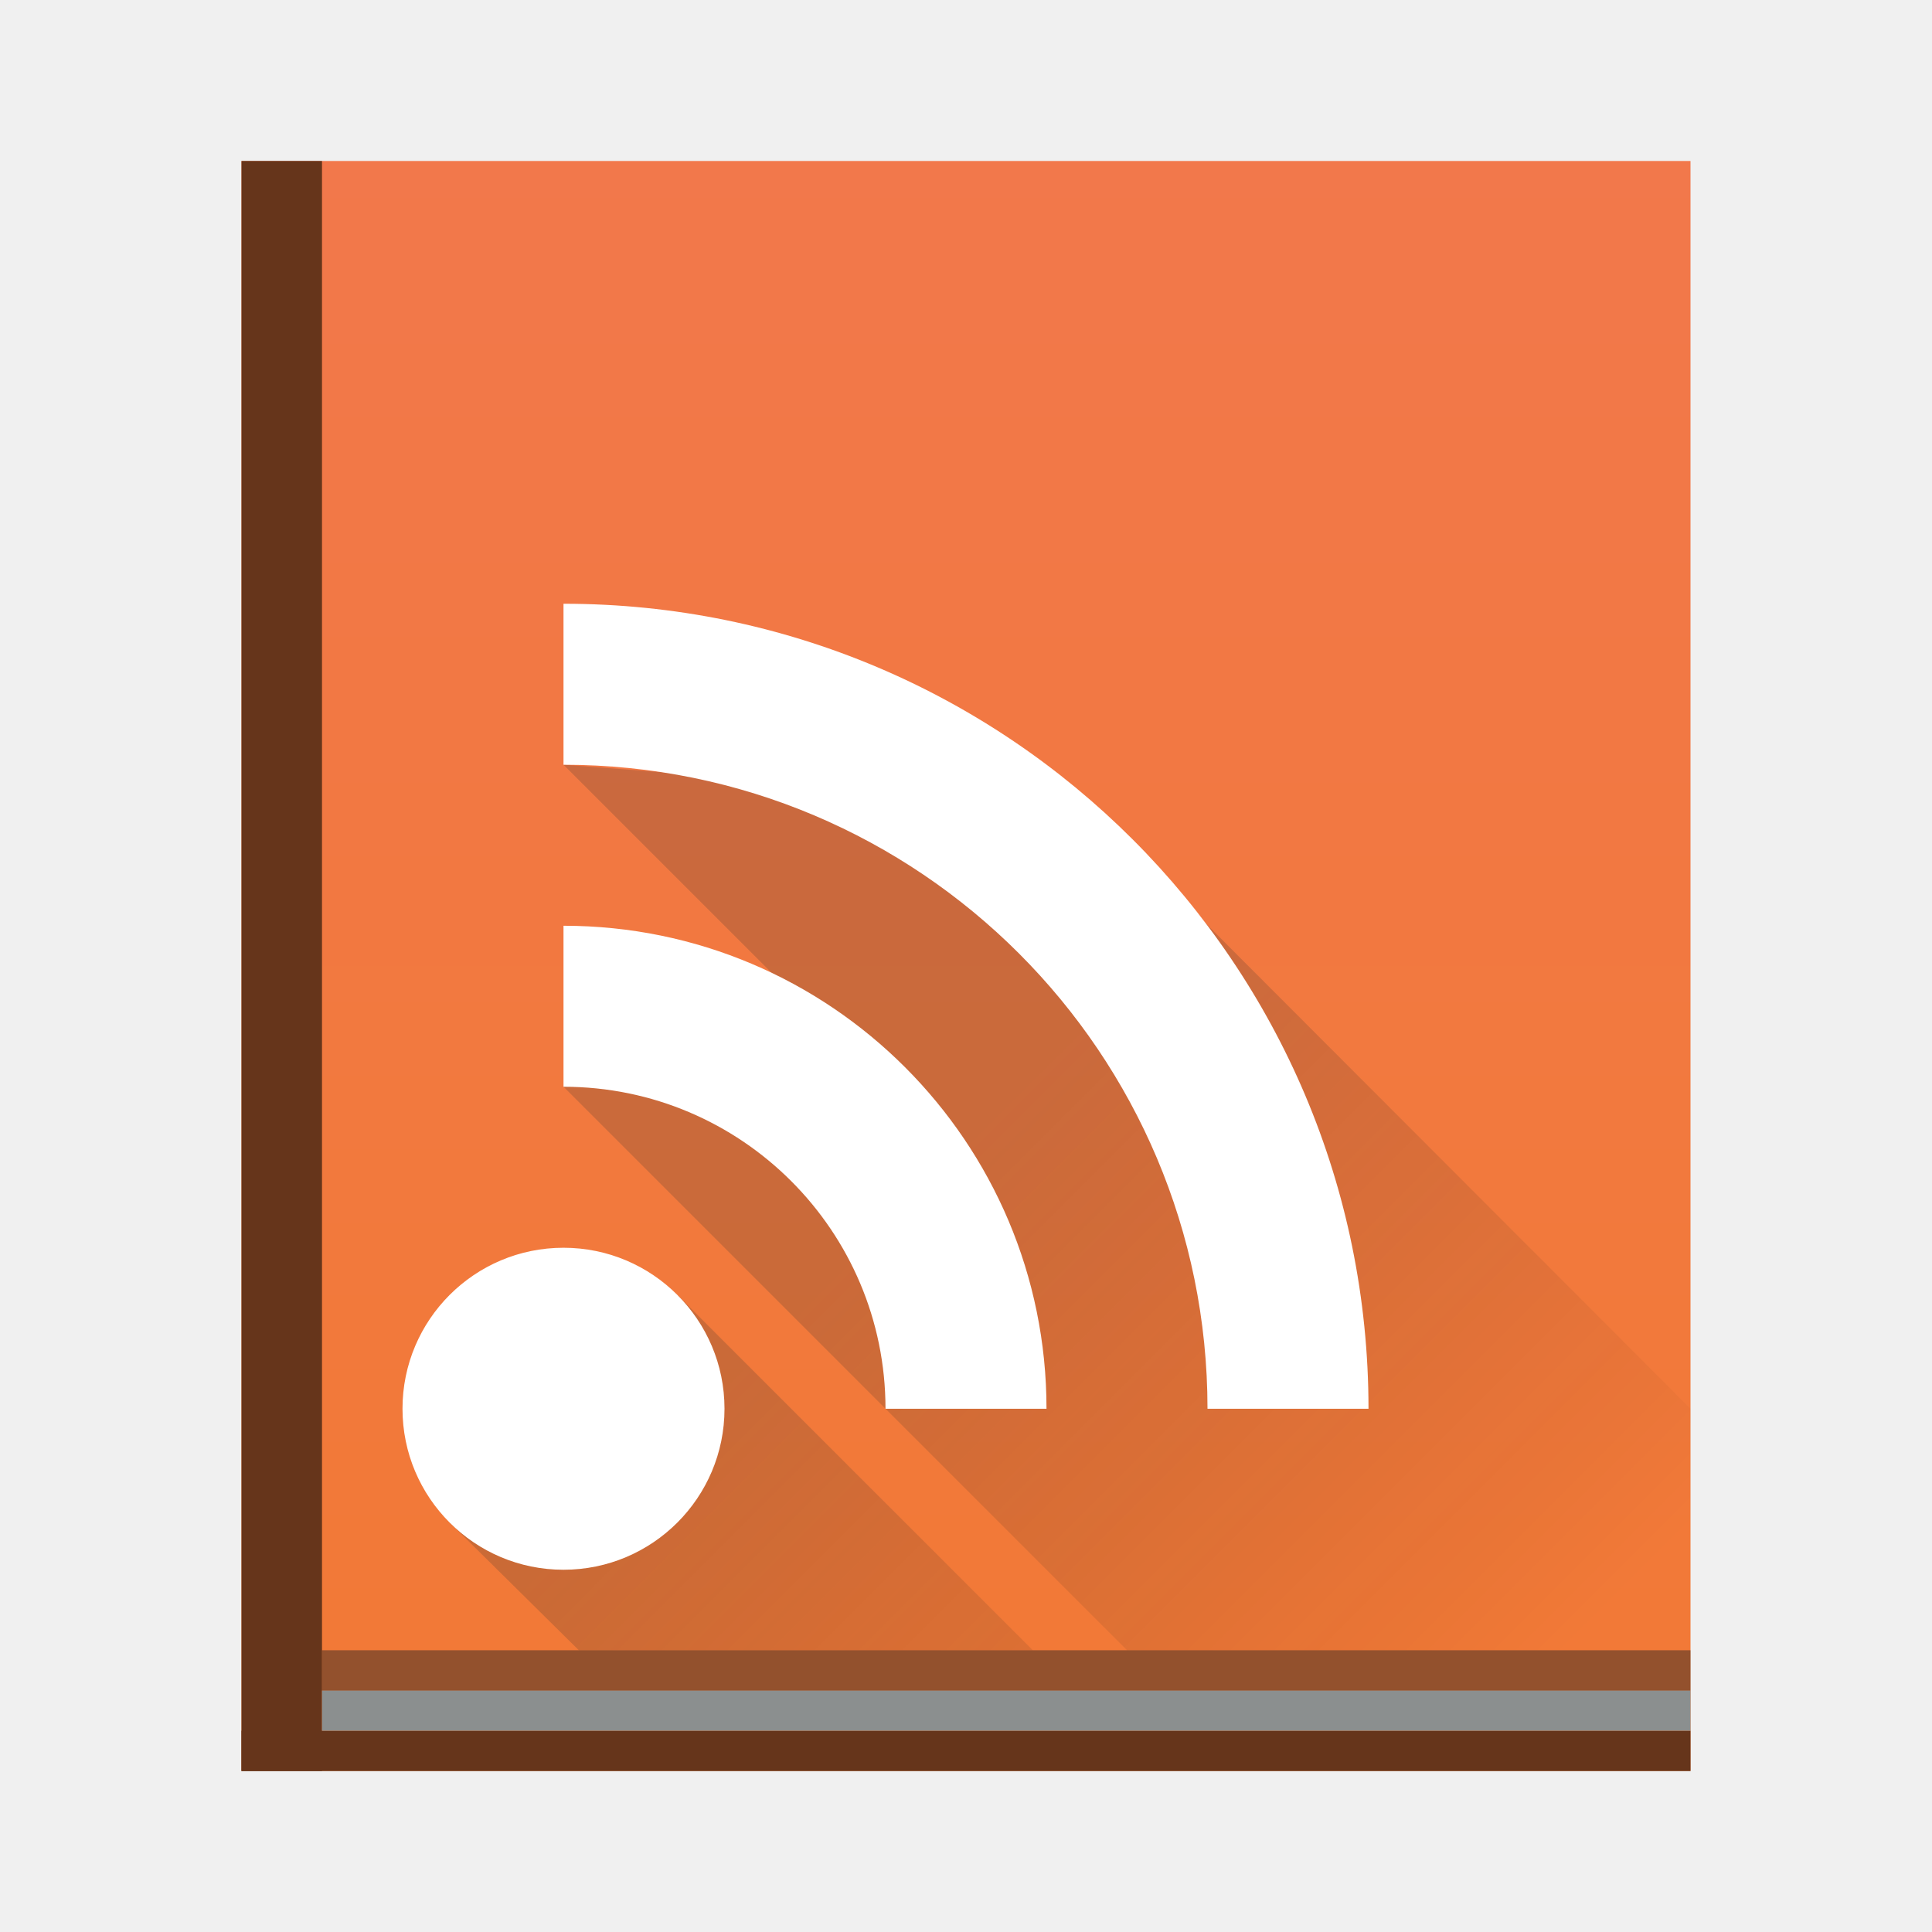
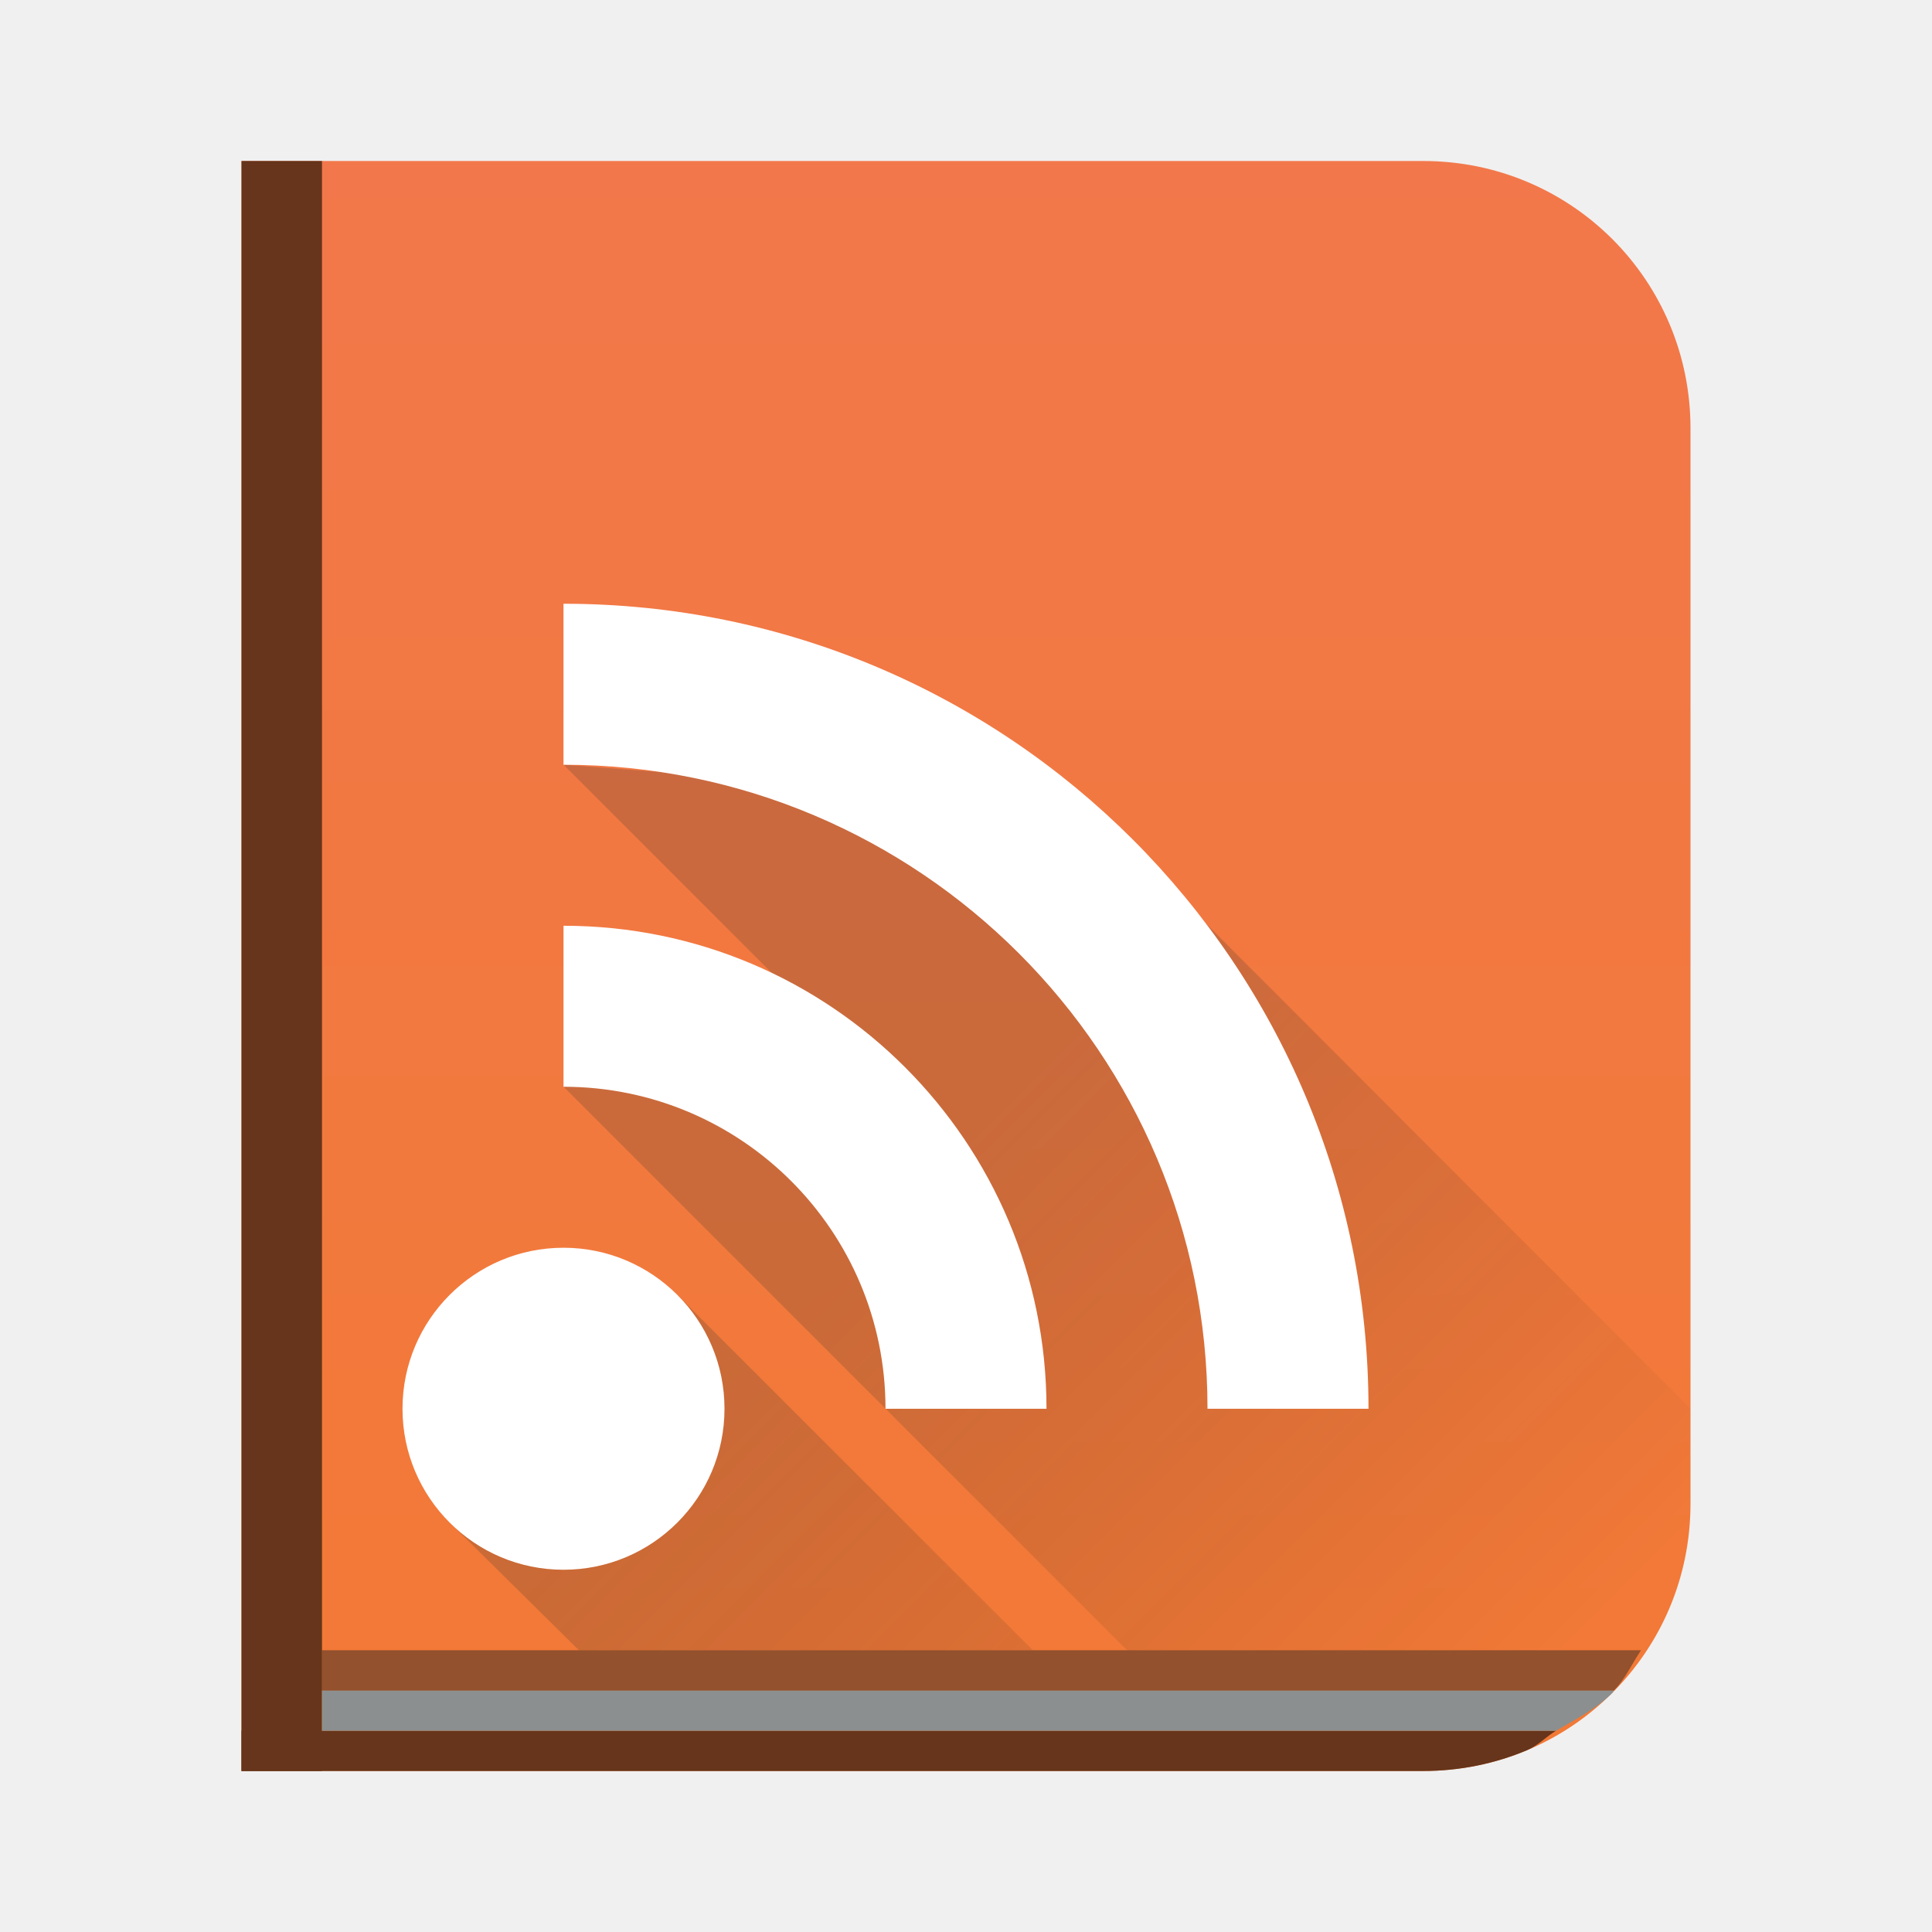
- <svg xmlns="http://www.w3.org/2000/svg" width="48" height="48">
-   <defs>
-     <linearGradient id="a" y1="543.8" y2="503.8" gradientUnits="userSpaceOnUse" x2="0" gradientTransform="matrix(1.125 0 0 1-435.64 504.56)">
-       <stop stop-color="#f27935" />
-       <stop offset="1" stop-color="#f2784b" />
+ <svg xmlns="http://www.w3.org/2000/svg" xmlns:xlink="http://www.w3.org/1999/xlink" width="48" height="48" version="1.1" id="svg34">
+   <defs id="defs12">
+     <linearGradient id="a" y1="543.8" y2="503.8" gradientUnits="userSpaceOnUse" x2="0" gradientTransform="matrix(1.125,0,0,1,-435.64,-499.8)">
+       <stop stop-color="#f27935" id="stop2" />
+       <stop offset="1" stop-color="#f2784b" id="stop4" />
    </linearGradient>
-     <linearGradient id="b" y1="27.13" y2="41" x1="24.13" gradientUnits="userSpaceOnUse" x2="38" gradientTransform="translate(2 1003.36)">
-       <stop stop-color="#292c2f" />
-       <stop offset="1" stop-opacity="0" />
+     <linearGradient id="b" y1="27.13" y2="41" x1="24.13" gradientUnits="userSpaceOnUse" x2="38" gradientTransform="translate(-38,-1)">
+       <stop stop-color="#292c2f" id="stop7" />
+       <stop offset="1" stop-opacity="0" id="stop9" />
    </linearGradient>
+     <linearGradient id="2">
+       <stop stop-color="#426467" id="stop13" />
+       <stop offset="1" stop-color="#525b58" id="stop15" />
+     </linearGradient>
+     <linearGradient id="a-3" y1="543.8" y2="503.8" gradientUnits="userSpaceOnUse" x2="0" gradientTransform="matrix(1.125,0,0,1,-435.64,-499.8)">
+       <stop stop-color="#f27935" id="stop2-6" />
+       <stop offset="1" stop-color="#f2784b" id="stop4-7" />
+     </linearGradient>
+     <linearGradient id="a-35" y1="543.8" y2="503.8" gradientUnits="userSpaceOnUse" x2="0" gradientTransform="matrix(1.125,0,0,1,-435.64,-499.8)">
+       <stop stop-color="#f27935" id="stop2-62" />
+       <stop offset="1" stop-color="#f2784b" id="stop4-9" />
+     </linearGradient>
+     <linearGradient id="a-2" y1="543.8" y2="503.8" gradientUnits="userSpaceOnUse" x2="0" gradientTransform="matrix(1.125,0,0,1,-435.64,-499.8)">
+       <stop stop-color="#f27935" id="stop2-7" />
+       <stop offset="1" stop-color="#f2784b" id="stop4-0" />
+     </linearGradient>
+     <linearGradient id="a-36" y1="543.8" y2="503.8" gradientUnits="userSpaceOnUse" x2="0" gradientTransform="matrix(1.125,0,0,1,-475.64,-499.8)">
+       <stop stop-color="#f27935" id="stop2-0" />
+       <stop offset="1" stop-color="#f2784b" id="stop4-6" />
+     </linearGradient>
+     <linearGradient xlink:href="#b" id="linearGradient963" gradientUnits="userSpaceOnUse" gradientTransform="translate(2,-1)" x1="24.13" y1="27.13" x2="38" y2="41" />
  </defs>
-   <g transform="translate(0-1004.36)">
-     <rect width="36" x="6" y="1008.36" fill="url(#a)" rx="0" height="40" />
-     <g fill="#66351b">
-       <rect width="36" x="6" y="1047.36" height="1" />
-       <rect width="2" x="6" y="1008.36" height="40" />
-     </g>
-     <rect width="34" x="8" y="1046.36" fill="#8b8f8f" height="1" />
-     <rect width="34" x="8" y="1045.36" fill="#212323" height="1" fill-opacity=".452" />
-     <g stroke-linejoin="round" stroke-width="6">
-       <path opacity=".2" fill="url(#b)" d="m27.01 1024.35l-13.01-.991 6 6-6 2 14 14h14v-6zm-10.181 12.181l-5.656 5.656 3.207 3.172h11.279z" />
-       <path fill="#ffffff" d="m14 1019.36v4c8.837 0 16 7.163 16 16h4c0-11.05-8.954-20-20-20m0 8v4c4.418 0 8 3.582 8 8h4c0-6.627-5.373-12-12-12m0 8c-2.209 0-4 1.791-4 4 0 2.209 1.791 4 4 4 2.209 0 4-1.791 4-4 0-2.209-1.791-4-4-4" />
-     </g>
-   </g>
+   <path style="fill:url(#a)" d="m 6,4 v 40 h 29.355 c 0.92,0 1.796,-0.184 2.592,-0.52 0.795,-0.335 1.511,-0.821 2.111,-1.422 0.6,-0.6 1.087,-1.316 1.422,-2.111 C 41.816,39.152 42,38.276 42,37.355 V 10.645 C 42,9.724 41.816,8.848 41.48,8.053 41.145,7.257 40.659,6.542 40.059,5.941 39.458,5.341 38.743,4.855 37.947,4.52 37.152,4.184 36.276,4 35.355,4 Z" id="rect14" />
+   <path style="fill:#66351b" d="M 6 43 L 6 44 L 35.355 44 C 36.276 44 37.152 43.816 37.947 43.48 C 38.216 43.367 38.411 43.146 38.66 43 L 6 43 z " id="rect16" />
+   <rect style="fill:#66351b" width="2" x="6" y="4" height="40" id="rect18" />
+   <path style="fill:#8b8f8f" d="M 38.66 43 C 39.149 42.713 39.661 42.456 40.059 42.059 C 40.075 42.042 40.081 42.017 40.098 42 L 8 42 L 8 43 L 38.66 43 z " id="rect22" />
+   <path style="fill:#212323;fill-opacity:0.452" d="M 40.098 42 C 40.379 41.713 40.546 41.335 40.771 41 L 8 41 L 8 42 L 40.098 42 z " id="rect24" />
+   <path style="opacity:0.2;fill:url(#linearGradient963);stroke-width:6;stroke-linejoin:round" d="m 14,18.998 6,6 -6,2 14,14 H 40.773 C 41.01,40.646 41.314,40.343 41.48,39.947 41.816,39.152 42,38.276 42,37.355 V 34.998 L 27.01,19.99 Z m 2.828,13.174 -5.654,5.654 3.207,3.172 h 11.277 z" id="path961" />
+   <path d="m 14,15 v 4 c 8.837,0 16,7.163 16,16 h 4 C 34,23.95 25.046,15 14,15 m 0,8 v 4 c 4.418,0 8,3.582 8,8 h 4 C 26,28.373 20.627,23 14,23 m 0,8 c -2.209,0 -4,1.791 -4,4 0,2.209 1.791,4 4,4 2.209,0 4,-1.791 4,-4 0,-2.209 -1.791,-4 -4,-4" id="path28" style="fill:#ffffff;stroke-width:6;stroke-linejoin:round" />
</svg>
